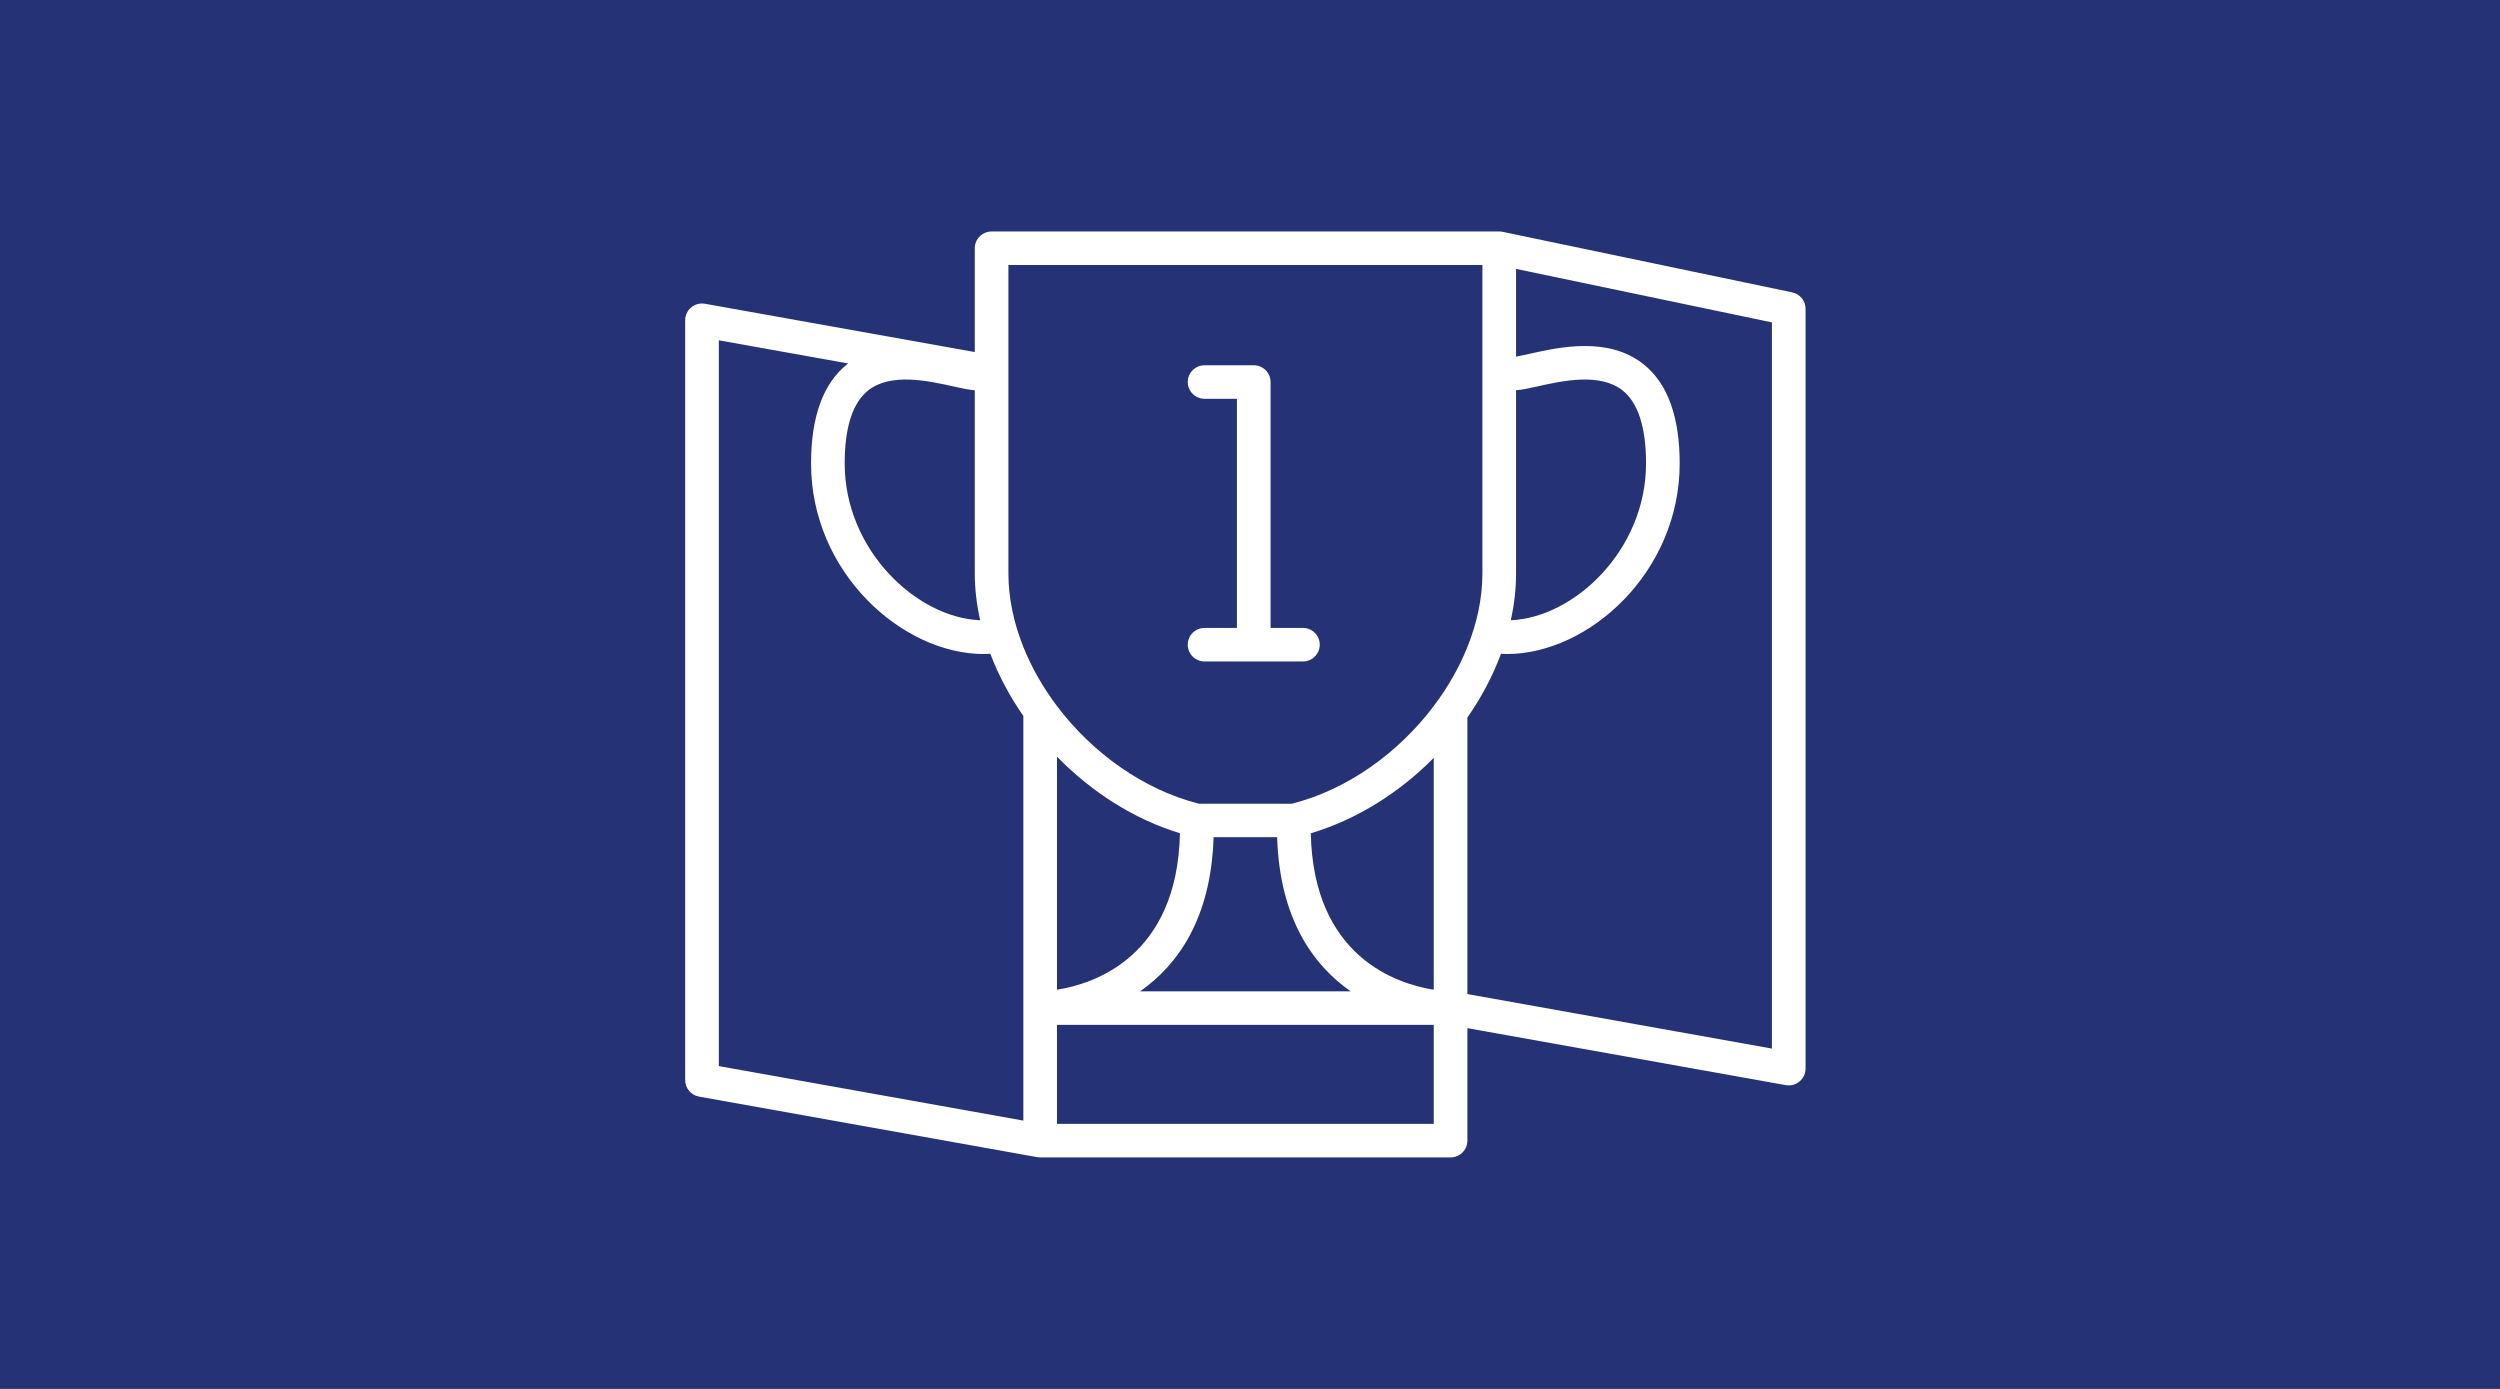
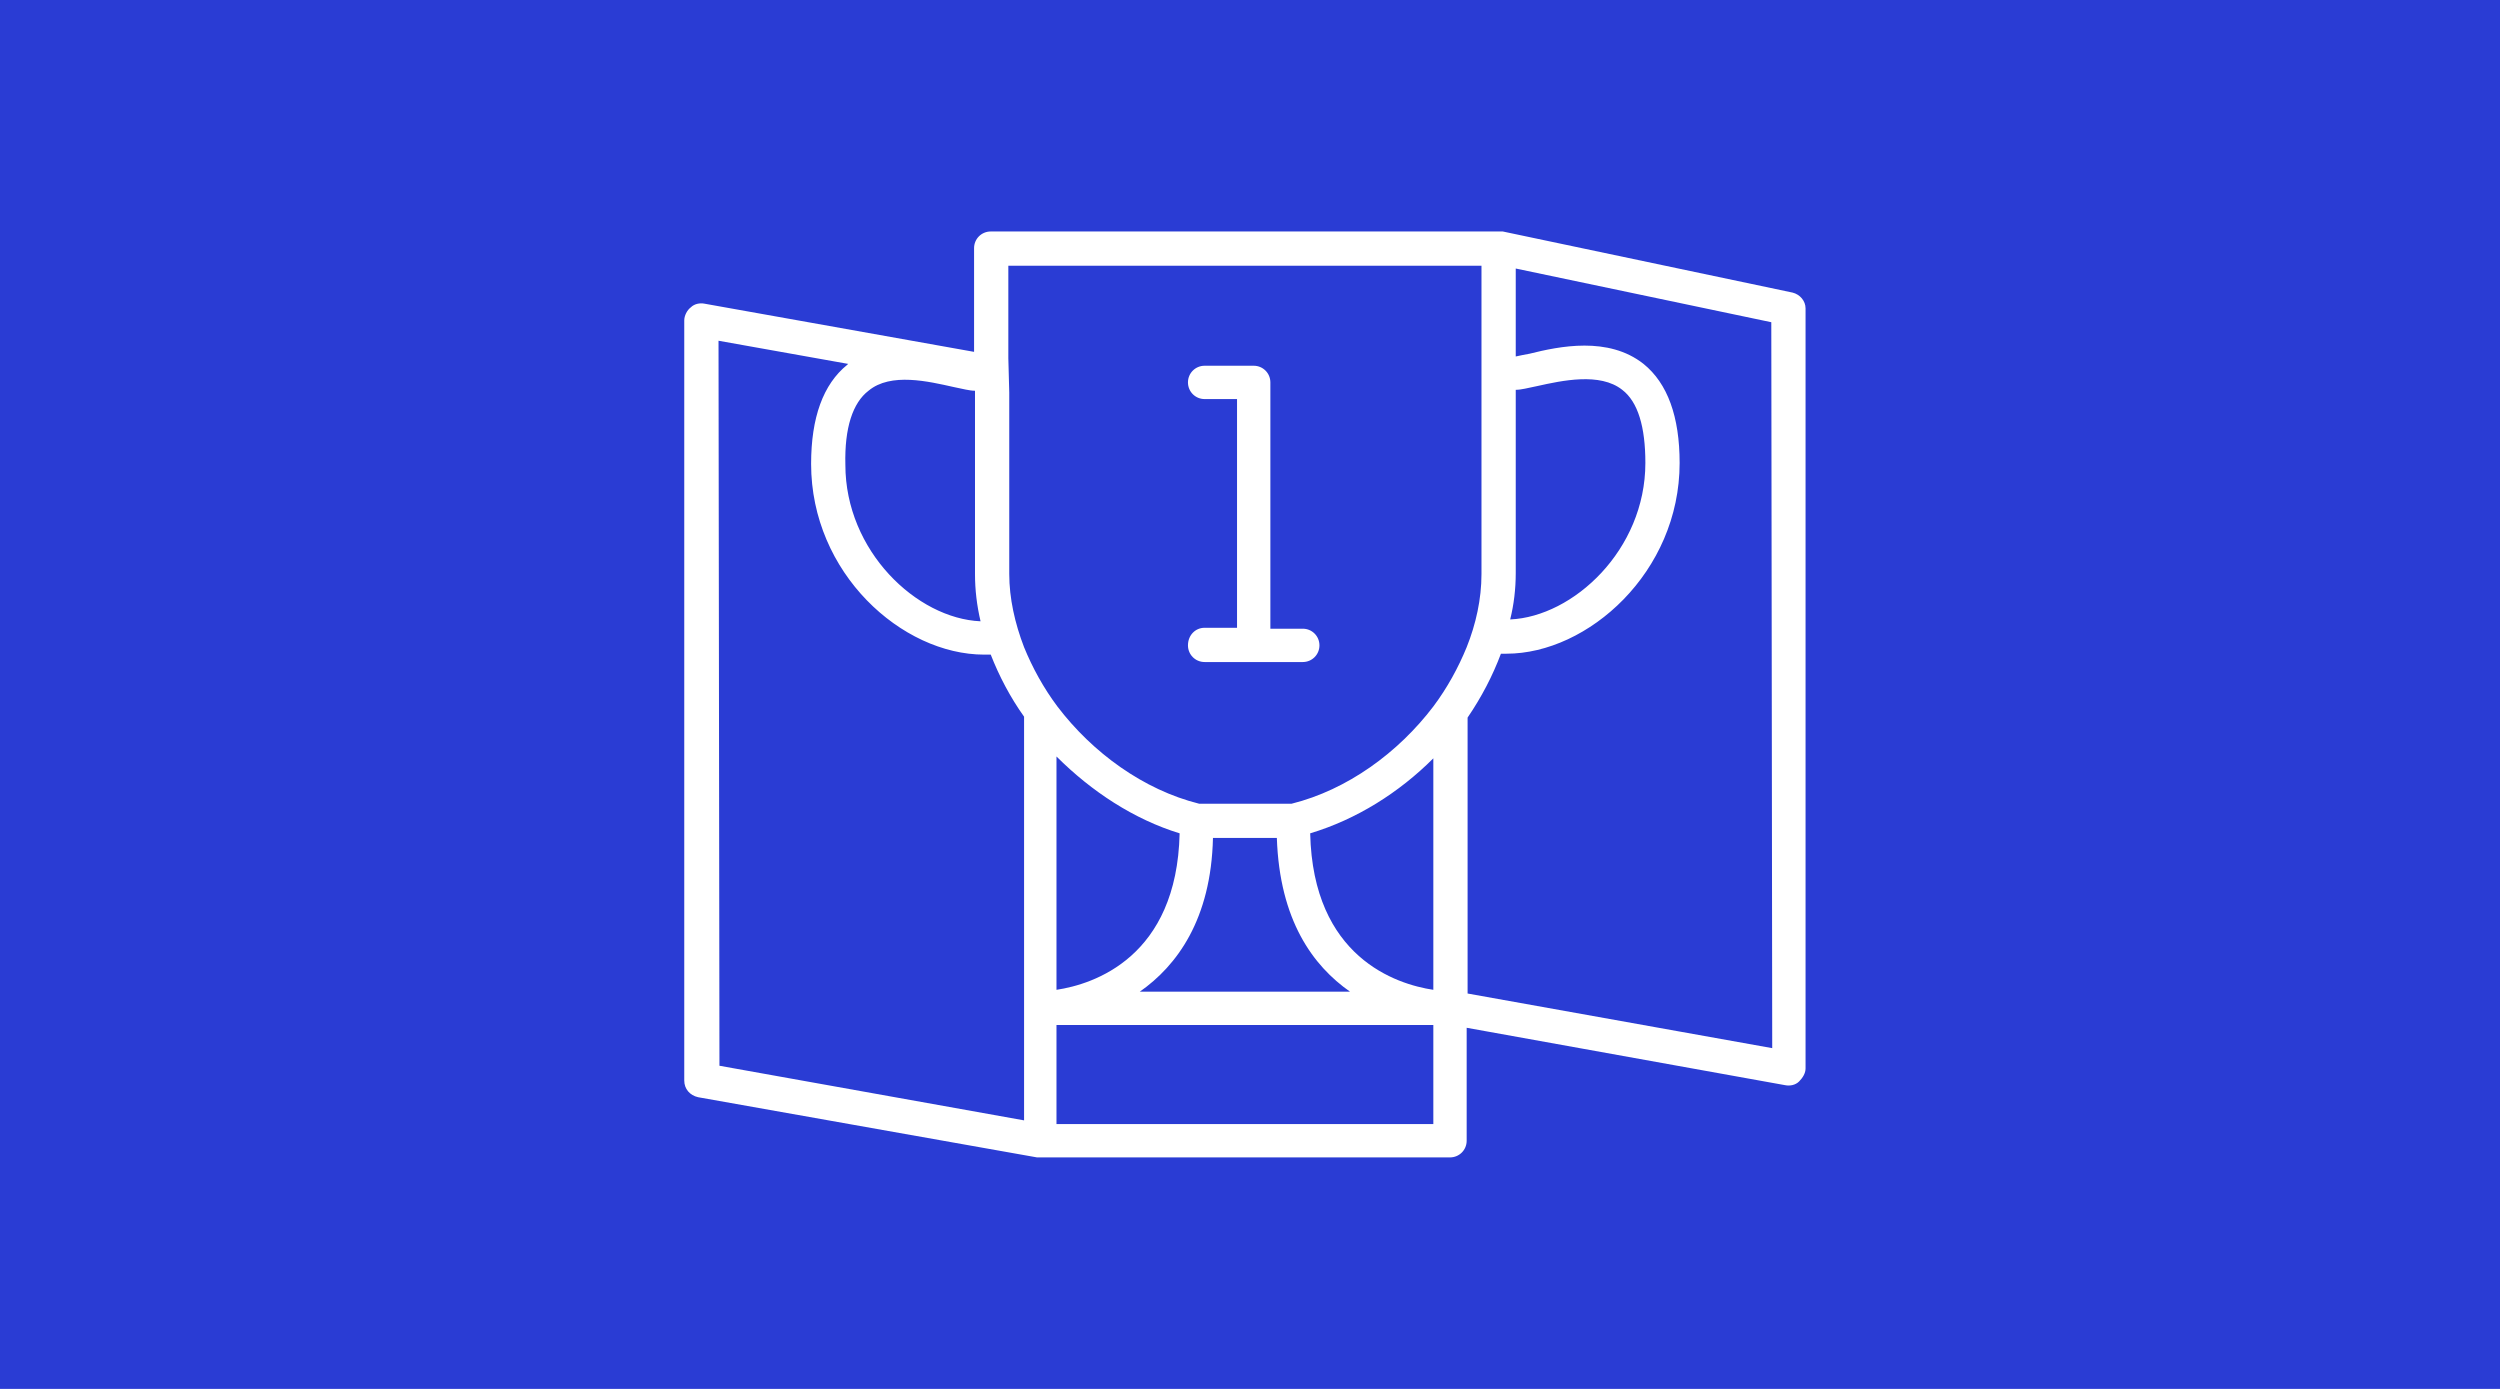
- <svg xmlns="http://www.w3.org/2000/svg" width="270px" height="150px" viewBox="0 0 270 150" version="1.1">
-   <rect fill="#253276" x="0" y="0" width="270" height="150" />
-   <path d="M193.556,31.575 L162.289,25.038 L162.287,25.038 C162.168,25.014 162.044,25 161.917,25 L156.662,25 L107.092,25 C106.089,25 105.276,25.81 105.276,26.811 L105.276,38.021 L76.138,32.806 C75.609,32.712 75.064,32.856 74.651,33.199 C74.239,33.543 74,34.052 74,34.589 L74,116.653 C74,117.529 74.63,118.28 75.496,118.434 L112.017,124.972 C112.123,124.991 112.23,125 112.337,125 L156.662,125 C157.665,125 158.478,124.189 158.478,123.189 L158.478,111.04 L192.862,117.194 C193.398,117.289 193.936,117.144 194.349,116.8 C194.761,116.456 195,115.947 195,115.411 L195,33.347 C195,32.49 194.398,31.75 193.556,31.575 L193.556,31.575 Z M191.367,113.247 L158.478,107.36 L158.478,77.493 C159.989,75.329 161.218,73.007 162.108,70.604 C162.323,70.615 162.533,70.635 162.748,70.635 C171.556,70.635 181.405,61.833 181.405,50.055 C181.405,45.009 180.097,41.407 177.516,39.348 C173.706,36.306 168.386,37.496 165.207,38.207 C164.706,38.319 164.112,38.452 163.733,38.511 L163.733,29.041 L191.367,34.818 L191.367,113.247 Z M77.633,36.753 L91.613,39.255 C91.571,39.288 91.526,39.314 91.483,39.348 C88.903,41.407 87.594,45.009 87.594,50.055 C87.594,61.833 97.444,70.635 106.251,70.635 C106.487,70.635 106.718,70.614 106.952,70.601 C107.837,72.935 109.047,75.2 110.521,77.321 L110.521,108.875 L110.521,121.025 L77.633,115.138 L77.633,36.753 Z M163.733,61.936 L163.733,42.147 C164.343,42.106 165.057,41.953 166.003,41.741 C168.709,41.135 172.798,40.222 175.246,42.175 C176.923,43.513 177.772,46.163 177.772,50.055 C177.772,59.413 170.02,66.696 163.172,66.986 C163.535,65.314 163.733,63.623 163.733,61.936 L163.733,61.936 Z M154.845,106.889 C150.877,106.263 141.849,103.361 141.565,89.996 C146.569,88.497 151.157,85.586 154.845,81.849 L154.845,106.889 Z M127.434,89.988 C127.152,103.363 118.119,106.265 114.154,106.889 L114.154,81.717 C117.865,85.518 122.469,88.486 127.434,89.988 L127.434,89.988 Z M93.753,42.175 C96.203,40.221 100.29,41.136 102.996,41.741 C103.948,41.954 104.665,42.107 105.276,42.147 L105.276,61.936 C105.276,63.618 105.482,65.31 105.86,66.988 C99.004,66.718 91.227,59.428 91.227,50.055 C91.227,46.163 92.077,43.513 93.753,42.175 L93.753,42.175 Z M123.13,107.064 C127.14,104.257 130.796,99.275 131.068,90.421 L137.931,90.421 C138.204,99.275 141.859,104.257 145.869,107.064 L123.13,107.064 Z M108.909,38.671 L108.909,28.621 L149.115,28.621 L154.845,28.621 L158.478,28.621 L160.1,28.621 L160.1,29.22 L160.1,61.936 C160.1,64.593 159.52,67.287 158.478,69.882 C157.585,72.11 156.347,74.261 154.845,76.252 C151.049,81.284 145.549,85.275 139.53,86.8 L129.484,86.8 C123.455,85.274 117.95,81.288 114.154,76.254 C112.65,74.26 111.414,72.104 110.521,69.87 C109.487,67.281 108.909,64.591 108.909,61.936 L108.909,42.351 L108.909,38.671 Z M154.845,111.365 L154.845,121.379 L123.837,121.379 L114.154,121.379 L114.154,120.699 L114.154,110.686 L145.162,110.686 L154.845,110.686 L154.845,111.365 Z M130.094,67.816 L133.589,67.816 L133.589,43.07 L130.094,43.07 C129.092,43.07 128.278,42.259 128.278,41.259 C128.278,40.259 129.092,39.448 130.094,39.448 L135.406,39.448 C136.408,39.448 137.222,40.259 137.222,41.259 L137.222,67.816 L140.717,67.816 C141.721,67.816 142.533,68.628 142.533,69.627 C142.533,70.627 141.721,71.438 140.717,71.438 L135.406,71.438 L130.094,71.438 C129.092,71.438 128.278,70.627 128.278,69.627 C128.278,68.628 129.092,67.816 130.094,67.816 Z" fill="#FFFFFF" />
+ <svg xmlns="http://www.w3.org/2000/svg" version="1.1" id="Ebene_1" x="0px" y="0px" viewBox="0 0 270 150" style="enable-background:new 0 0 270 150;" xml:space="preserve">
+   <style type="text/css">
+ 	.st0{fill-rule:evenodd;clip-rule:evenodd;fill:#2A3CD4;}
+ 	.st1{fill-rule:evenodd;clip-rule:evenodd;fill:#FFFFFF;}
+ </style>
+   <g id="Concepts">
+     <rect id="icons_spatialChallenge" class="st0" width="270" height="150" />
+     <path id="Fill-1" class="st1" d="M193.6,31.6L162.3,25l0,0c-0.1,0-0.2,0-0.4,0h-5.3H107c-1,0-1.8,0.8-1.8,1.8V38l-29.1-5.2   c-0.5-0.1-1.1,0-1.5,0.4c-0.4,0.3-0.7,0.9-0.7,1.4v82.1c0,0.9,0.6,1.6,1.5,1.8L112,125c0.1,0,0.2,0,0.3,0h44.3c1,0,1.8-0.8,1.8-1.8   V111l34.4,6.2c0.5,0.1,1.1,0,1.5-0.4s0.7-0.9,0.7-1.4V33.3C195,32.5,194.4,31.8,193.6,31.6L193.6,31.6z M191.4,113.2l-32.9-5.9   V77.5c1.5-2.2,2.7-4.5,3.6-6.9c0.2,0,0.4,0,0.6,0c8.8,0,18.7-8.8,18.7-20.6c0-5-1.3-8.6-3.9-10.7c-3.8-3-9.1-1.9-12.3-1.1   c-0.5,0.1-1.1,0.2-1.5,0.3V29l27.6,5.8L191.4,113.2L191.4,113.2z M77.6,36.8l14,2.5l-0.1,0.1c-2.6,2.1-3.9,5.7-3.9,10.7   c0,11.8,9.8,20.6,18.7,20.6c0.2,0,0.5,0,0.7,0c0.9,2.3,2.1,4.6,3.6,6.7V109v12l-32.9-5.9L77.6,36.8L77.6,36.8z M163.7,61.9V42.1   c0.6,0,1.3-0.2,2.3-0.4c2.7-0.6,6.8-1.5,9.2,0.4c1.7,1.3,2.5,4,2.5,7.9c0,9.4-7.8,16.6-14.6,16.9C163.5,65.3,163.7,63.6,163.7,61.9   L163.7,61.9z M154.8,106.9c-4-0.6-13-3.5-13.3-16.9c5-1.5,9.6-4.4,13.3-8.1V106.9z M127.4,90c-0.3,13.4-9.3,16.3-13.3,16.9V81.7   C117.9,85.5,122.5,88.5,127.4,90L127.4,90z M93.8,42.2c2.4-2,6.5-1,9.2-0.4c1,0.2,1.7,0.4,2.3,0.4V62c0,1.7,0.2,3.4,0.6,5.1   c-6.9-0.3-14.6-7.6-14.6-16.9C91.2,46.2,92.1,43.5,93.8,42.2L93.8,42.2z M123.1,107.1c4-2.8,7.7-7.8,7.9-16.6h6.9   c0.3,8.9,3.9,13.8,7.9,16.6H123.1z M108.9,38.7v-10h40.2h5.7h3.6h1.6v0.6V62c0,2.7-0.6,5.4-1.6,7.9c-0.9,2.2-2.1,4.4-3.6,6.4   c-3.8,5-9.3,9-15.3,10.5h-10c-6-1.5-11.5-5.5-15.3-10.5c-1.5-2-2.7-4.2-3.6-6.4c-1-2.6-1.6-5.3-1.6-7.9V42.4L108.9,38.7L108.9,38.7   z M154.8,111.4v10h-31h-9.7v-0.7v-10h31h9.7V111.4z M130.1,67.8h3.5V43.1h-3.5c-1,0-1.8-0.8-1.8-1.8s0.8-1.8,1.8-1.8h5.3   c1,0,1.8,0.8,1.8,1.8v26.6h3.5c1,0,1.8,0.8,1.8,1.8s-0.8,1.8-1.8,1.8h-5.3h-5.3c-1,0-1.8-0.8-1.8-1.8   C128.3,68.6,129.1,67.8,130.1,67.8z" />
+   </g>
</svg>
